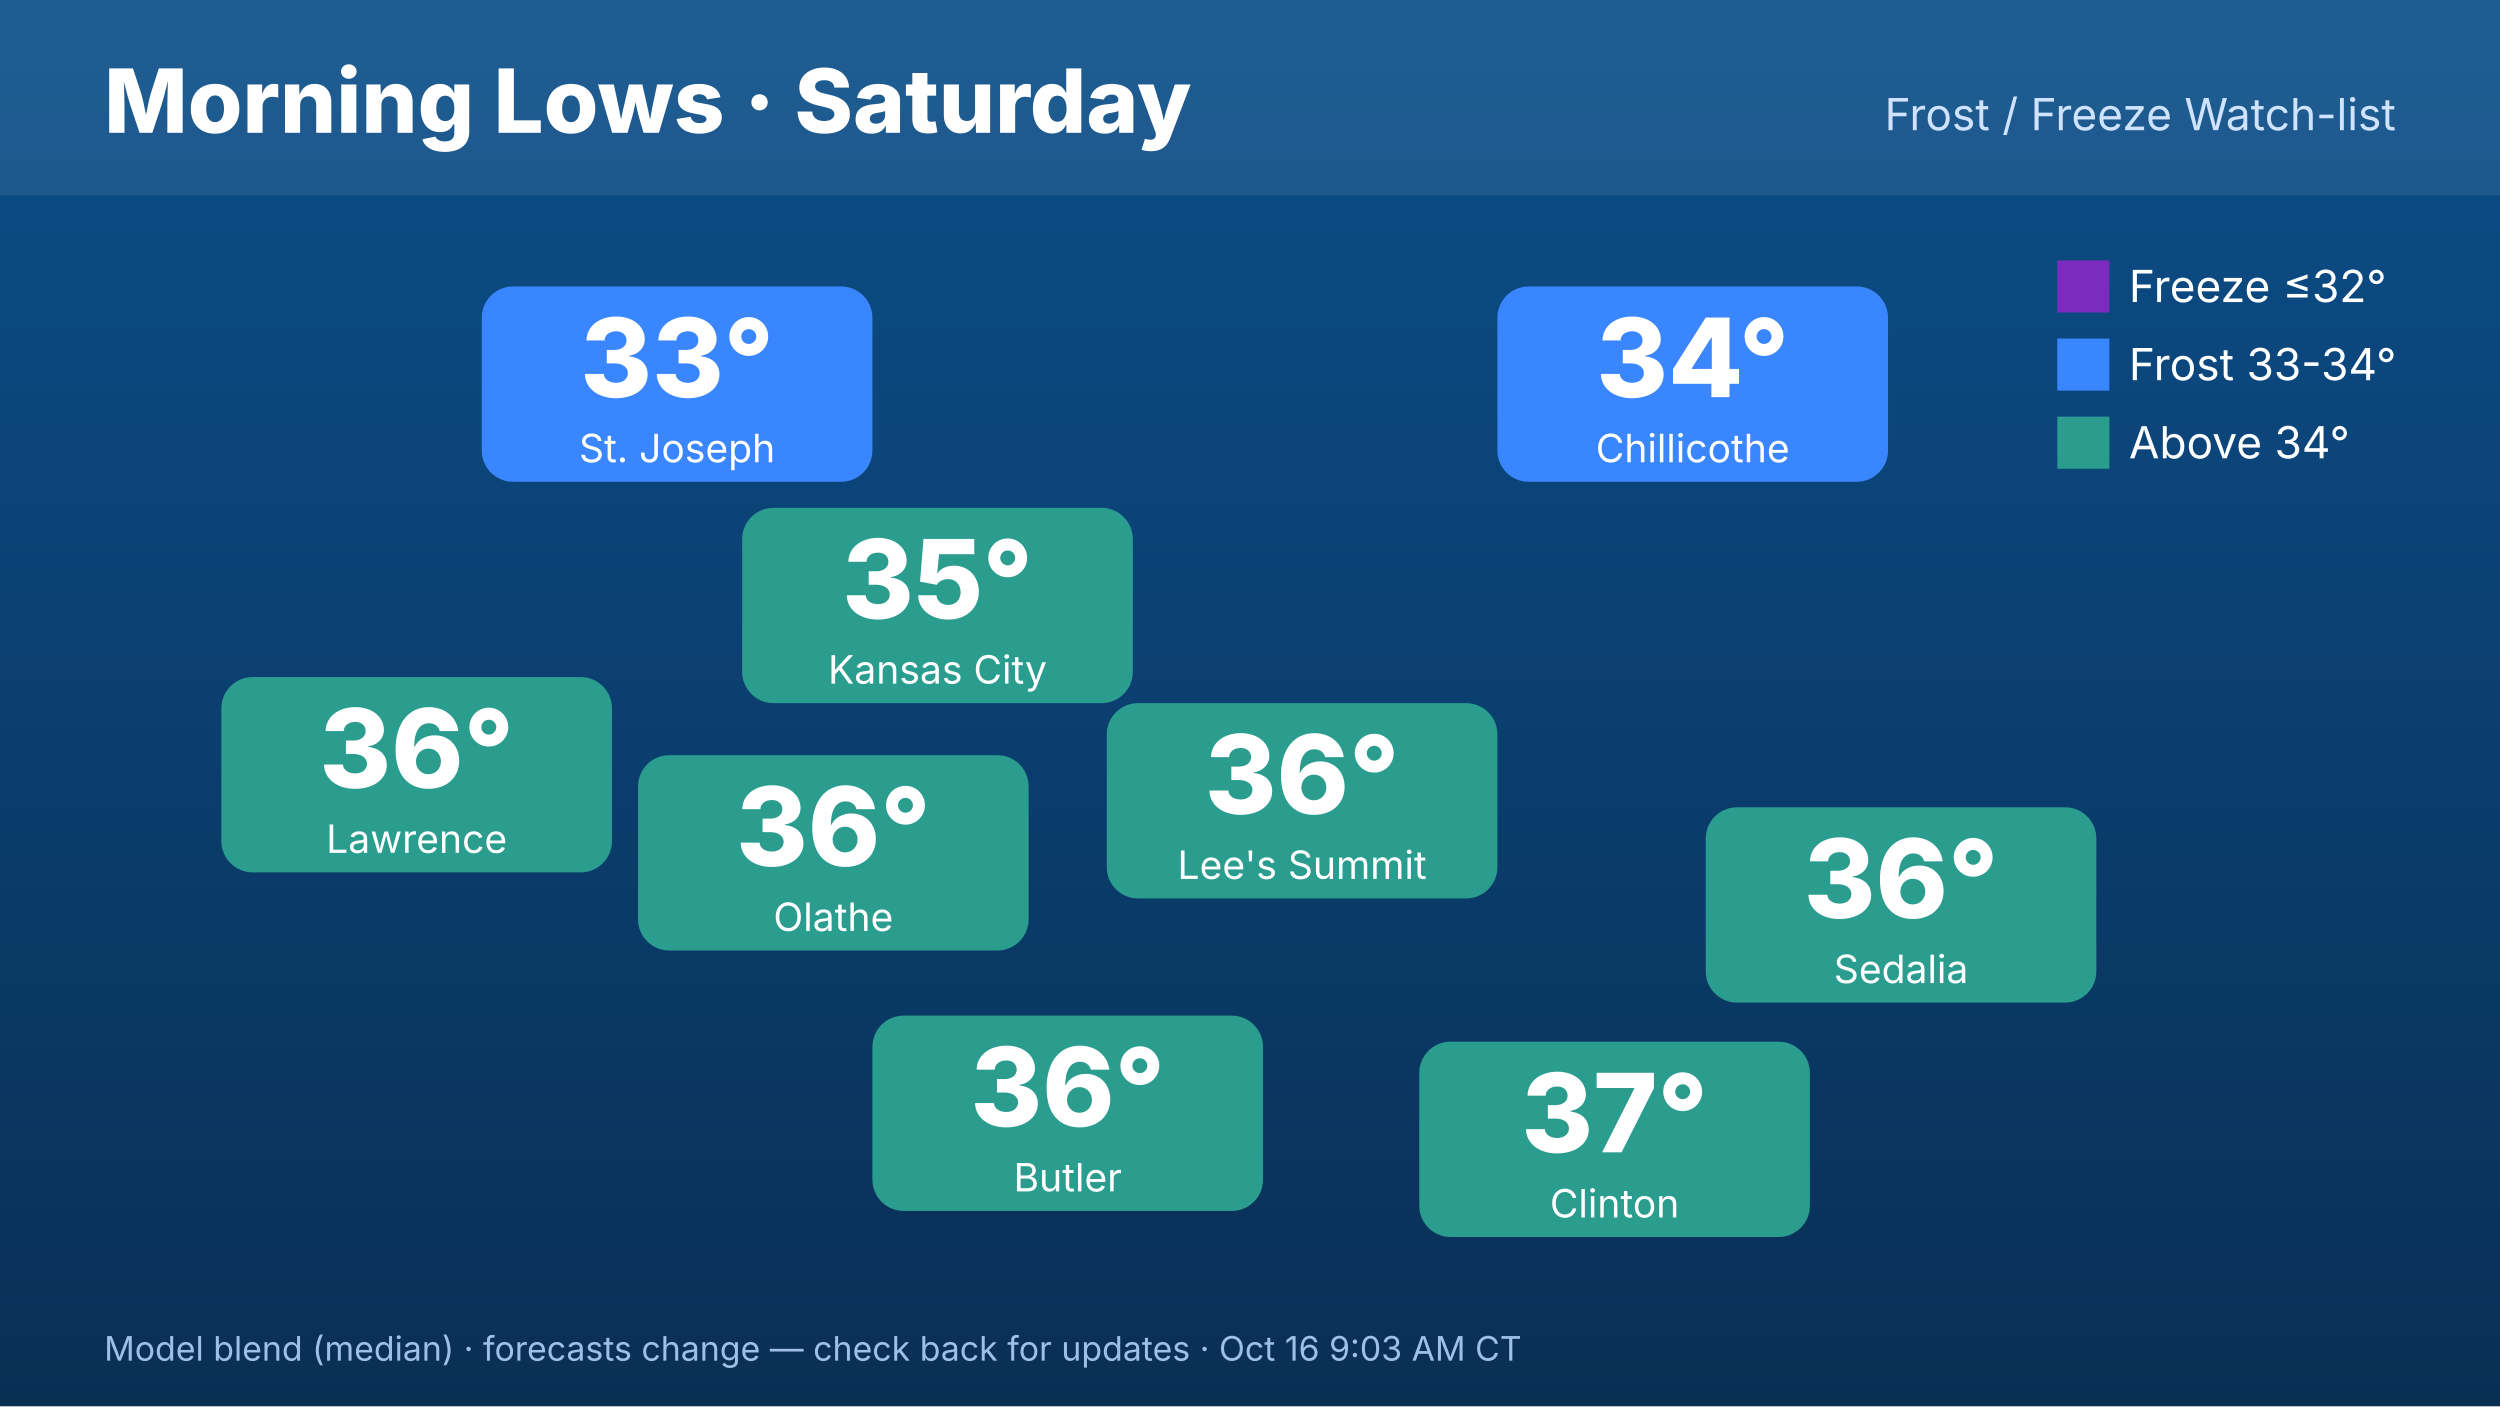
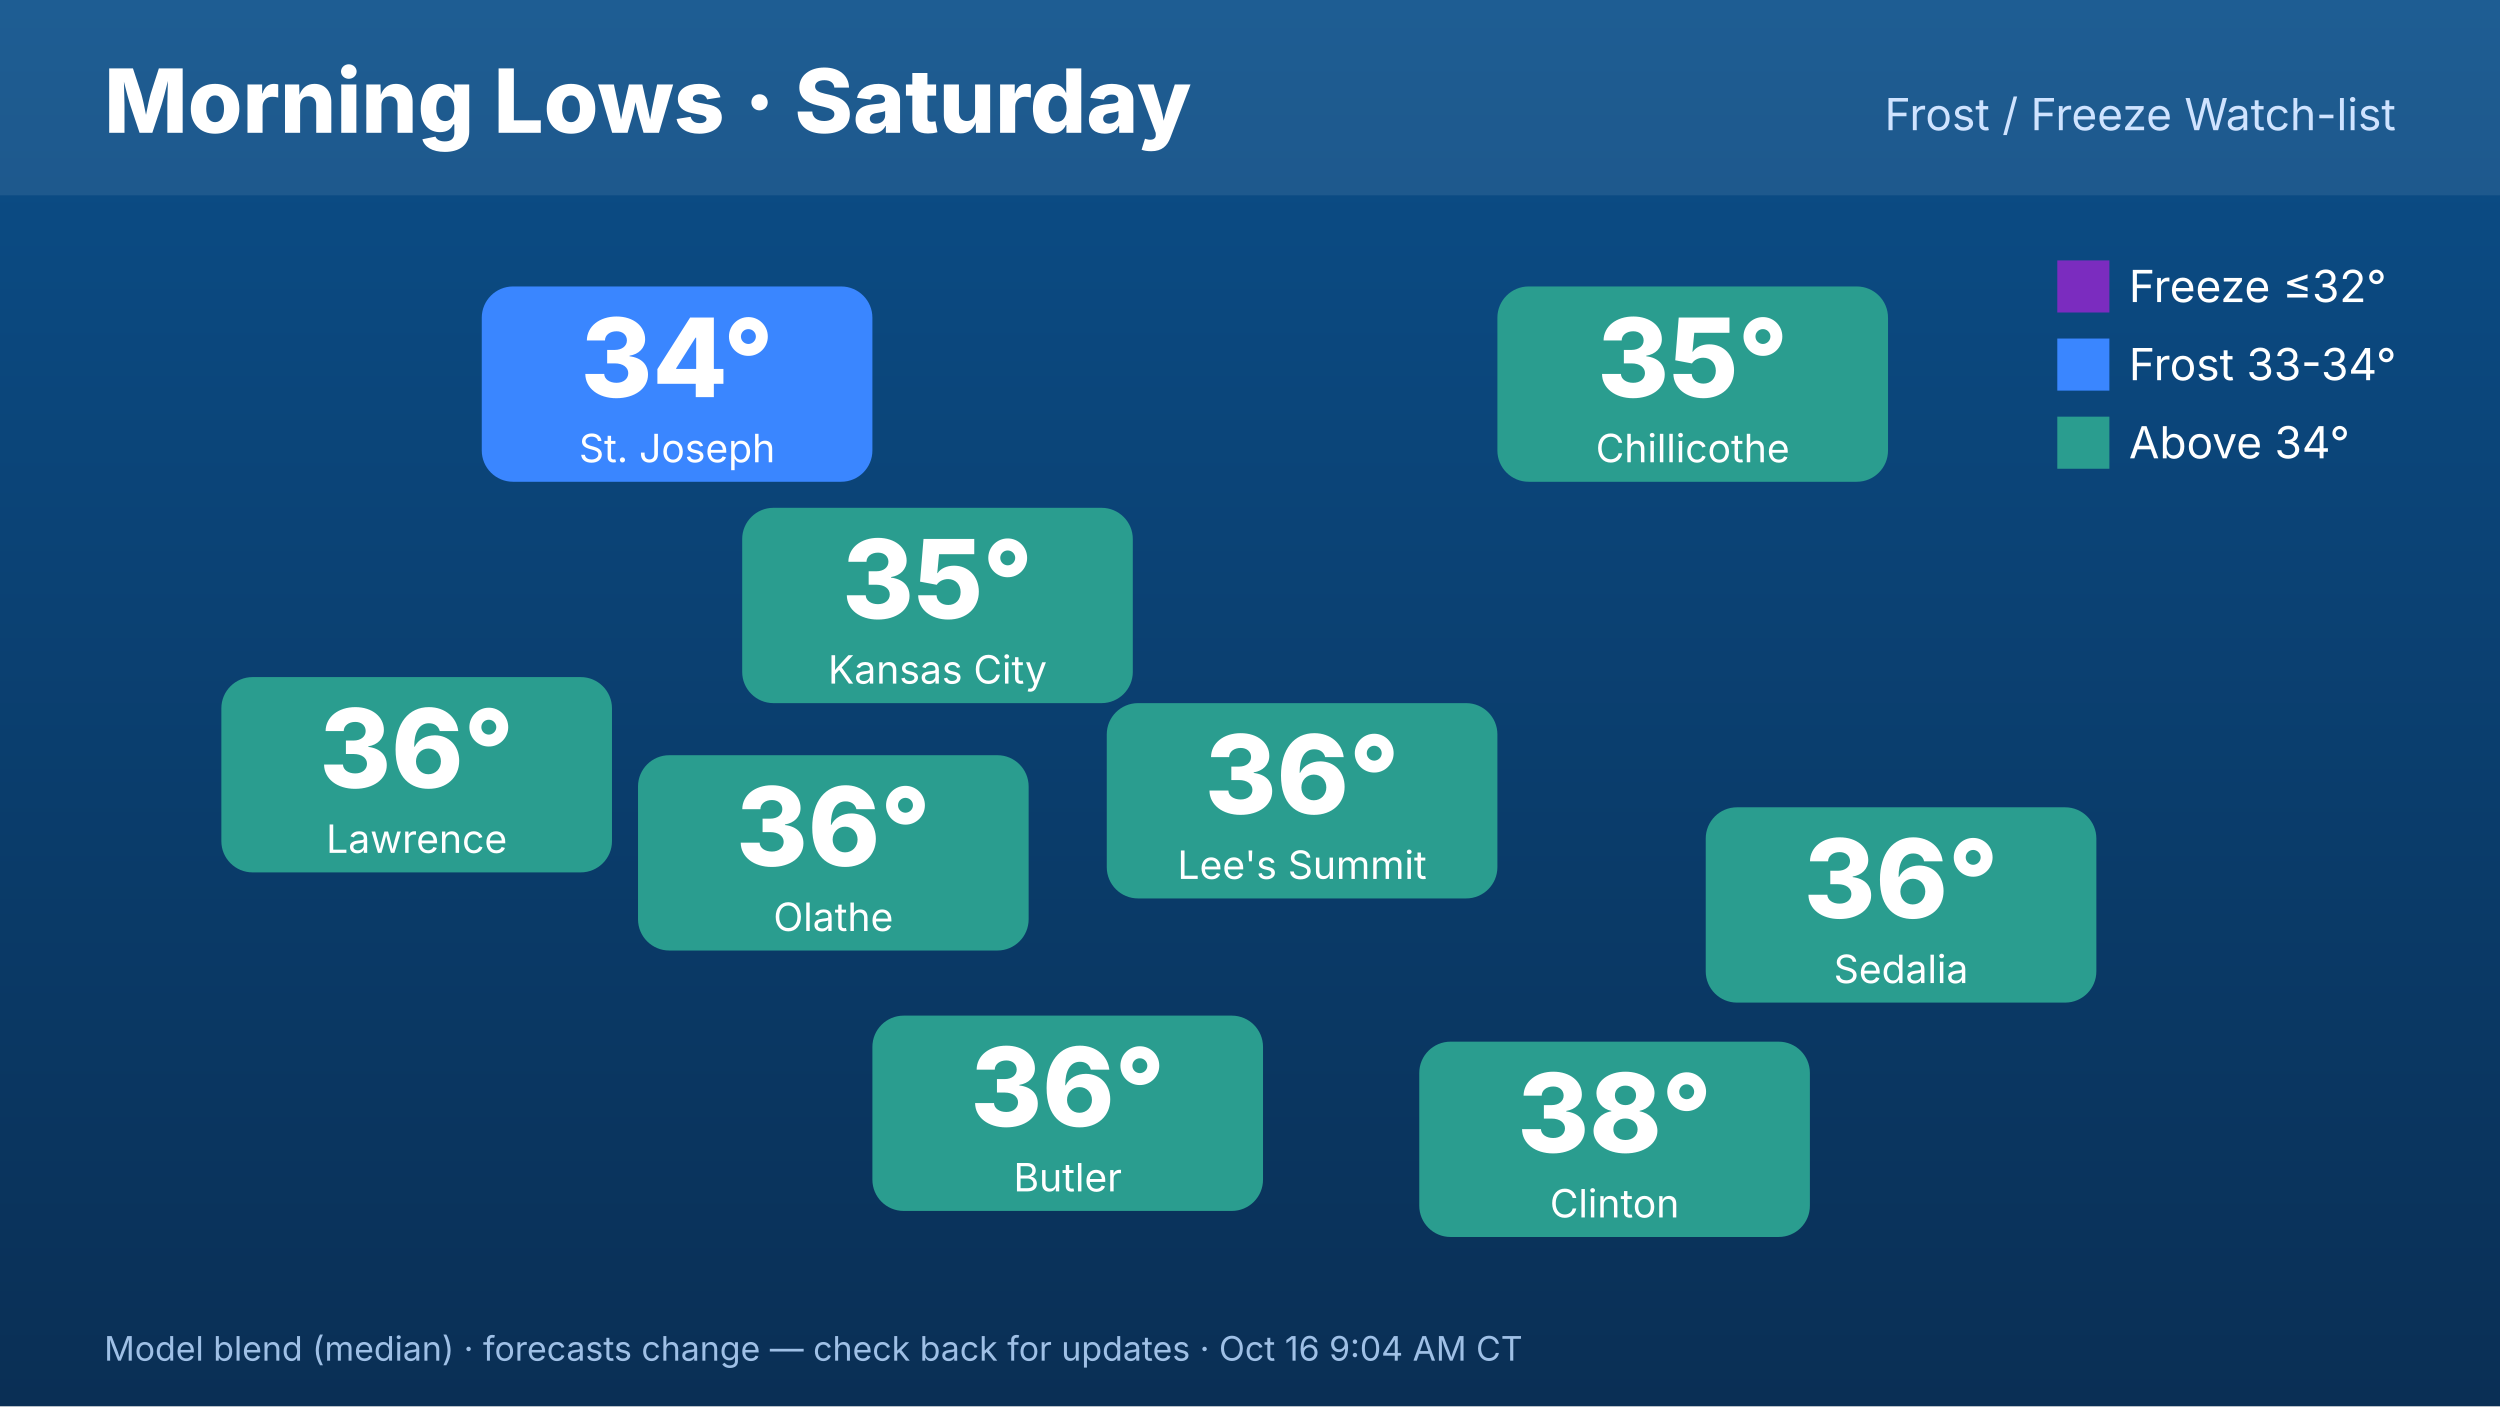
<svg xmlns="http://www.w3.org/2000/svg" width="1920" height="1080" viewBox="0 0 1920 1080" font-family="Inter,Helvetica,Arial,sans-serif">
  <defs>
    <linearGradient id="bg" x1="0" y1="0" x2="0" y2="1">
      <stop offset="0" stop-color="#0b4f8a" />
      <stop offset="1" stop-color="#0a2f55" />
    </linearGradient>
  </defs>
  <rect width="1920" height="1080" fill="url(#bg)" />
  <rect x="0" y="0" width="1920" height="150" fill="#ffffff" opacity=".08" />
  <text x="80" y="102" font-size="68" font-weight="800" fill="#fff">Morning Lows · Saturday</text>
  <text x="1840" y="100" font-size="34" fill="#cfe3ff" text-anchor="end">Frost / Freeze Watch-list</text>
  <rect x="570" y="390" width="300" height="150" rx="24" fill="#2a9d8f" />
  <text x="720" y="475" font-size="84" font-weight="800" fill="#fff" text-anchor="middle">35°</text>
  <text x="720" y="525" font-size="30" fill="#fff" text-anchor="middle">Kansas City</text>
  <rect x="370" y="220" width="300" height="150" rx="24" fill="#3a86ff" />
-   <text x="520" y="305" font-size="84" font-weight="800" fill="#fff" text-anchor="middle">33°</text>
+   <text x="520" y="305" font-size="84" font-weight="800" fill="#fff" text-anchor="middle">34°</text>
  <text x="520" y="355" font-size="30" fill="#fff" text-anchor="middle">St. Joseph</text>
  <rect x="170" y="520" width="300" height="150" rx="24" fill="#2a9d8f" />
  <text x="320" y="605" font-size="84" font-weight="800" fill="#fff" text-anchor="middle">36°</text>
  <text x="320" y="655" font-size="30" fill="#fff" text-anchor="middle">Lawrence</text>
-   <rect x="1150" y="220" width="300" height="150" rx="24" fill="#3a86ff" />
-   <text x="1300" y="305" font-size="84" font-weight="800" fill="#fff" text-anchor="middle">34°</text>
+   <rect x="1150" y="220" width="300" height="150" rx="24" fill="#2a9d8f" />
+   <text x="1300" y="305" font-size="84" font-weight="800" fill="#fff" text-anchor="middle">35°</text>
  <text x="1300" y="355" font-size="30" fill="#fff" text-anchor="middle">Chillicothe</text>
  <rect x="1310" y="620" width="300" height="150" rx="24" fill="#2a9d8f" />
  <text x="1460" y="705" font-size="84" font-weight="800" fill="#fff" text-anchor="middle">36°</text>
  <text x="1460" y="755" font-size="30" fill="#fff" text-anchor="middle">Sedalia</text>
  <rect x="1090" y="800" width="300" height="150" rx="24" fill="#2a9d8f" />
-   <text x="1240" y="885" font-size="84" font-weight="800" fill="#fff" text-anchor="middle">37°</text>
+   <text x="1240" y="885" font-size="84" font-weight="800" fill="#fff" text-anchor="middle">38°</text>
  <text x="1240" y="935" font-size="30" fill="#fff" text-anchor="middle">Clinton</text>
  <rect x="670" y="780" width="300" height="150" rx="24" fill="#2a9d8f" />
  <text x="820" y="865" font-size="84" font-weight="800" fill="#fff" text-anchor="middle">36°</text>
  <text x="820" y="915" font-size="30" fill="#fff" text-anchor="middle">Butler</text>
  <rect x="490" y="580" width="300" height="150" rx="24" fill="#2a9d8f" />
  <text x="640" y="665" font-size="84" font-weight="800" fill="#fff" text-anchor="middle">36°</text>
  <text x="640" y="715" font-size="30" fill="#fff" text-anchor="middle">Olathe</text>
  <rect x="850" y="540" width="300" height="150" rx="24" fill="#2a9d8f" />
  <text x="1000" y="625" font-size="84" font-weight="800" fill="#fff" text-anchor="middle">36°</text>
  <text x="1000" y="675" font-size="30" fill="#fff" text-anchor="middle">Lee's Summit</text>
  <g font-size="34" fill="#fff">
    <rect x="1580" y="200" width="40" height="40" fill="#7b2cbf" />
    <text x="1635" y="232">Freeze ≤32°</text>
    <rect x="1580" y="260" width="40" height="40" fill="#3a86ff" />
    <text x="1635" y="292">Frost 33-34°</text>
    <rect x="1580" y="320" width="40" height="40" fill="#2a9d8f" />
    <text x="1635" y="352">Above 34°</text>
  </g>
-   <text x="80" y="1045" font-size="26" fill="#9fc0e6">Model blend (median) · forecasts change — check back for updates · Oct 16 9:03 AM CT</text>
+   <text x="80" y="1045" font-size="26" fill="#9fc0e6">Model blend (median) · forecasts change — check back for updates · Oct 16 9:04 AM CT</text>
</svg>
